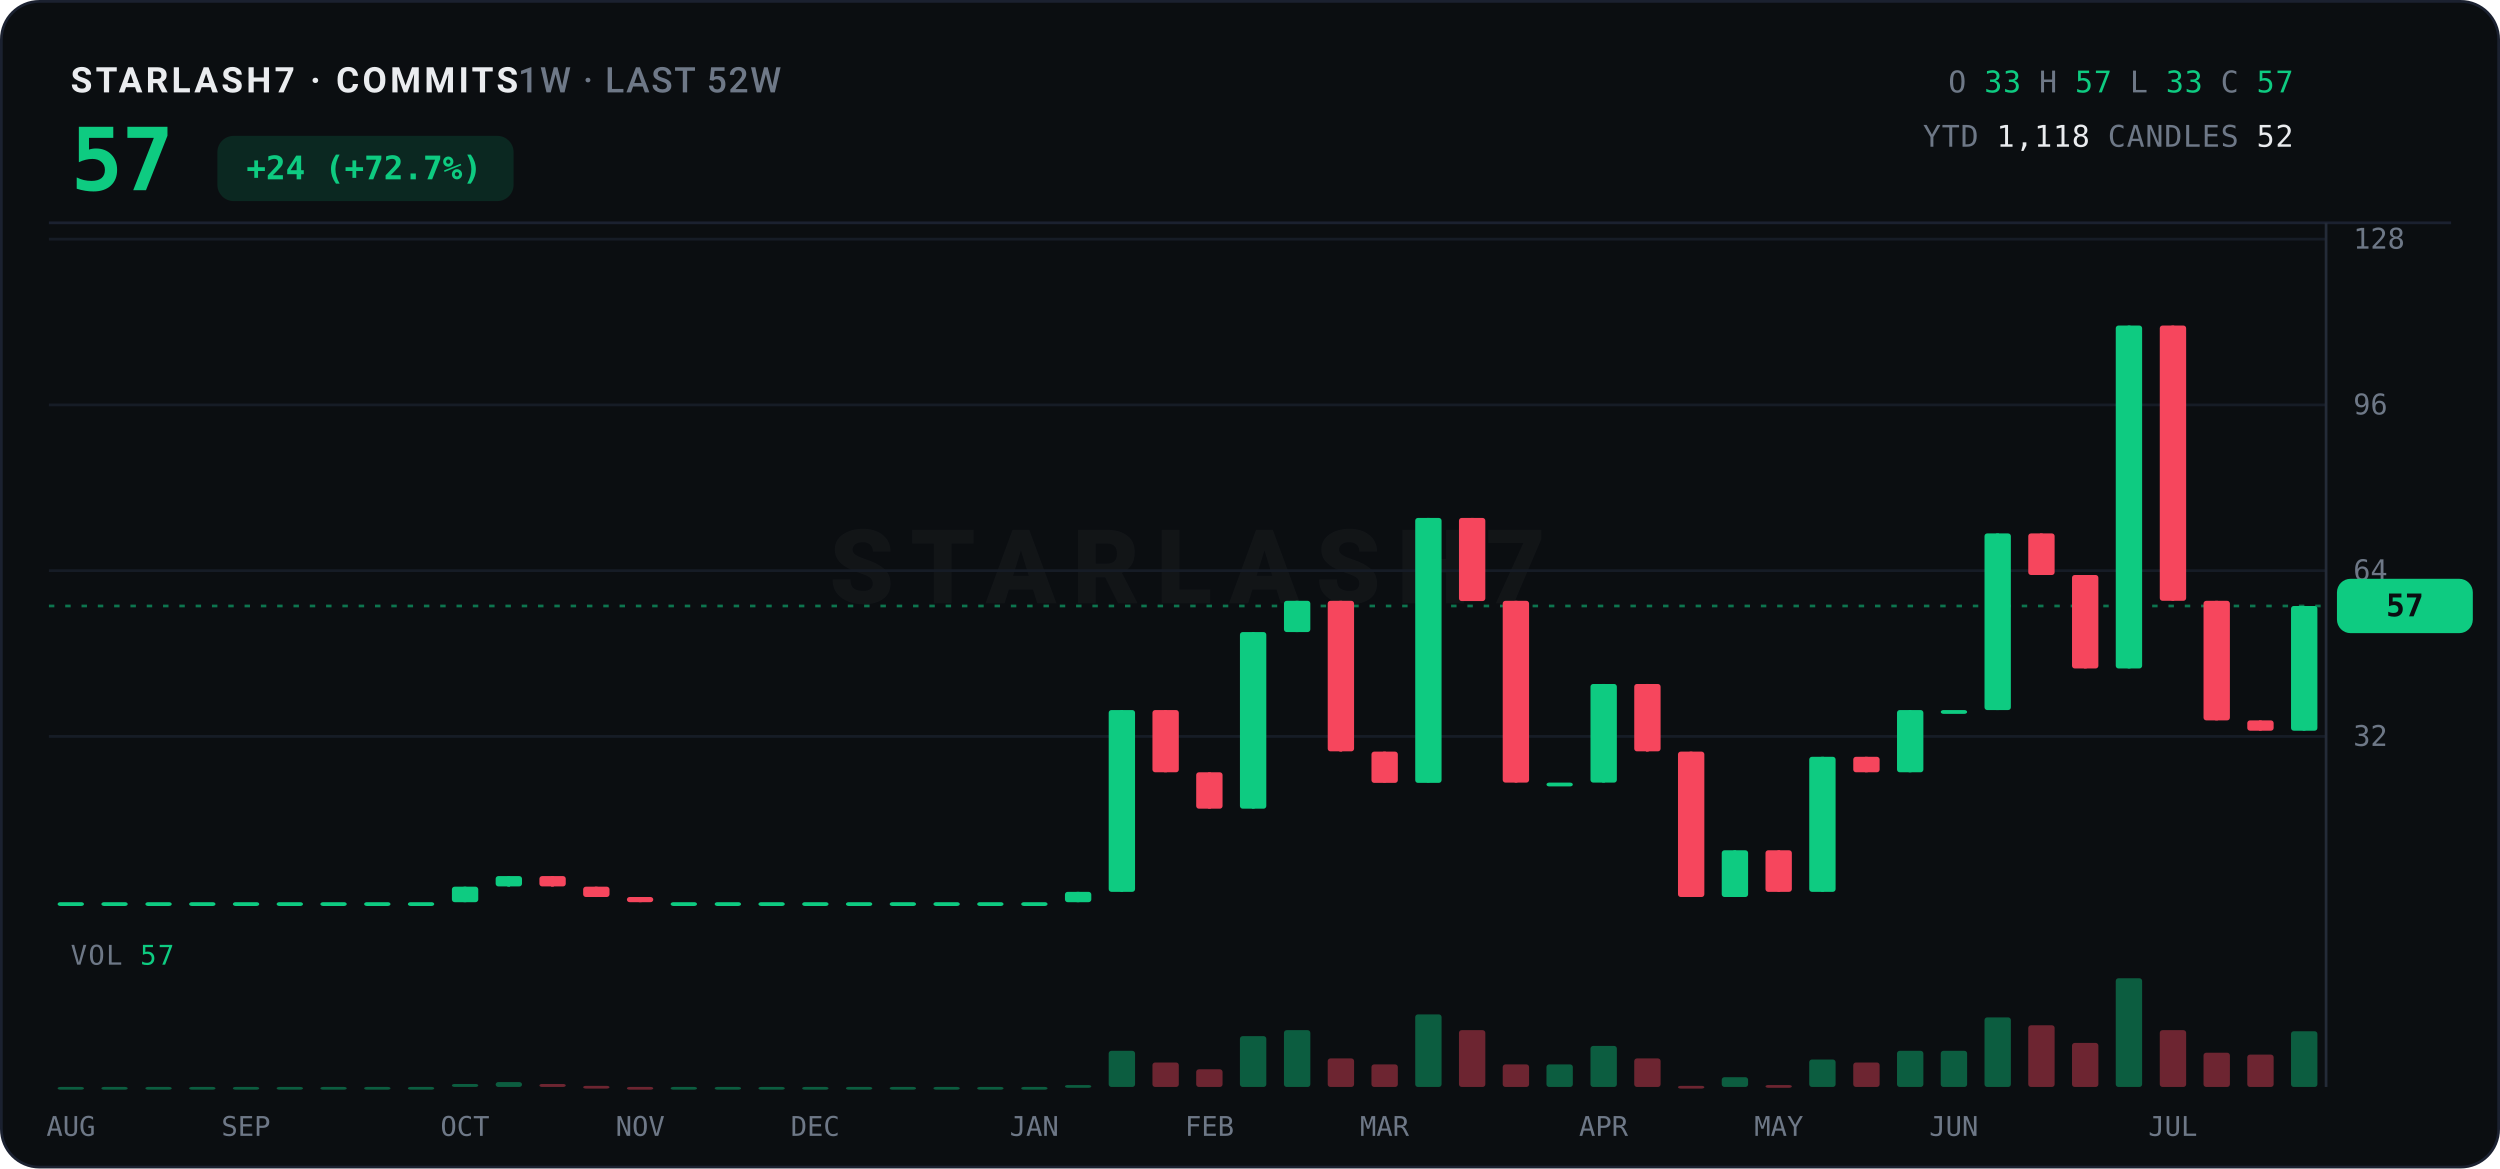
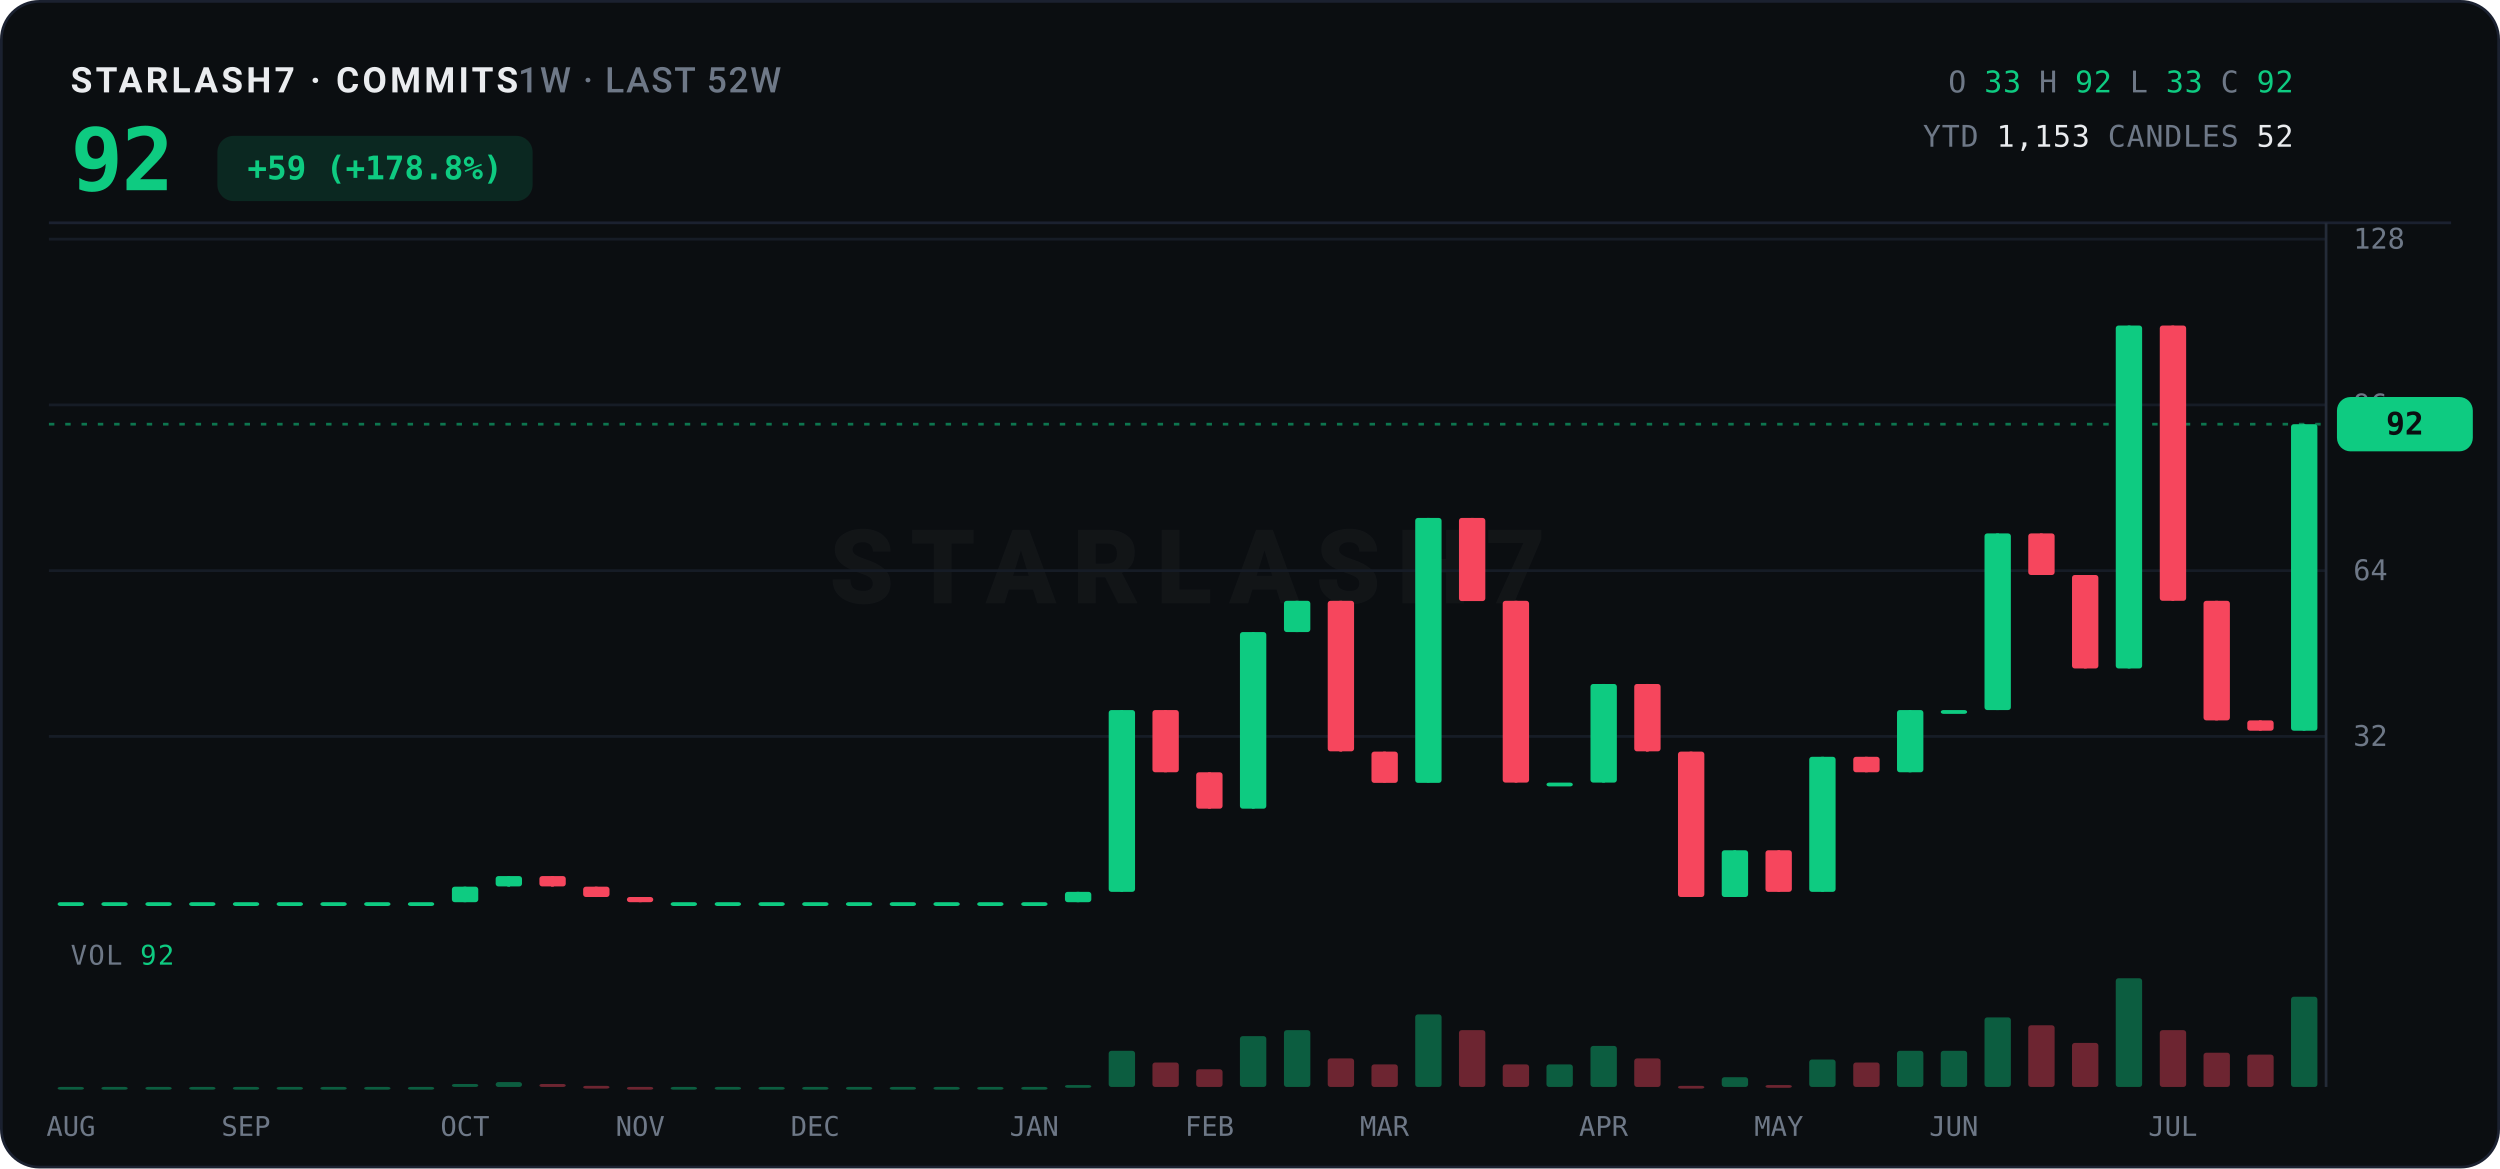
<svg xmlns="http://www.w3.org/2000/svg" width="920" height="430" viewBox="0 0 920 430">
  <rect x="0.5" y="0.5" width="919" height="429" rx="14" fill="#0B0E11" stroke="#1B2130" />
  <text x="26" y="34" font-family="ui-sans-serif,system-ui,-apple-system,'Segoe UI',Roboto,sans-serif" font-size="13" font-weight="700" letter-spacing="1.2" fill="#EAECEF">STARLASH7 · COMMITS<tspan fill="#6E7887" font-weight="500" letter-spacing="0.6">  1W · LAST 52W</tspan>
  </text>
-   <text x="26" y="70" font-family="ui-monospace,'SF Mono',SFMono-Regular,Menlo,Consolas,monospace" font-size="32" font-weight="800" fill="#0ECB81" letter-spacing="-0.5">57</text>
-   <rect x="80" y="50" width="109" height="24" rx="6" fill="#0ECB81" opacity="0.14" />
-   <text x="134" y="66" text-anchor="middle" font-family="ui-monospace,'SF Mono',SFMono-Regular,Menlo,Consolas,monospace" font-size="12" font-weight="700" fill="#0ECB81">+24 (+72.7%)</text>
+   <text x="26" y="70" font-family="ui-monospace,'SF Mono',SFMono-Regular,Menlo,Consolas,monospace" font-size="32" font-weight="800" fill="#0ECB81" letter-spacing="-0.5">92</text>
+   <rect x="80" y="50" width="116" height="24" rx="6" fill="#0ECB81" opacity="0.14" />
+   <text x="138" y="66" text-anchor="middle" font-family="ui-monospace,'SF Mono',SFMono-Regular,Menlo,Consolas,monospace" font-size="12" font-weight="700" fill="#0ECB81">+59 (+178.8%)</text>
  <text x="844" y="34" text-anchor="end" font-family="ui-monospace,'SF Mono',SFMono-Regular,Menlo,Consolas,monospace" font-size="11" letter-spacing="0.3">
    <tspan fill="#6E7887">O</tspan>
    <tspan fill="#0ECB81">33</tspan>
    <tspan fill="#6E7887">H</tspan>
-     <tspan fill="#0ECB81">57</tspan>
+     <tspan fill="#0ECB81">92</tspan>
    <tspan fill="#6E7887">L</tspan>
    <tspan fill="#0ECB81">33</tspan>
    <tspan fill="#6E7887">C</tspan>
-     <tspan fill="#0ECB81">57</tspan>
+     <tspan fill="#0ECB81">92</tspan>
  </text>
  <text x="844" y="54" text-anchor="end" font-family="ui-monospace,'SF Mono',SFMono-Regular,Menlo,Consolas,monospace" font-size="11" letter-spacing="0.3">
    <tspan fill="#6E7887">YTD</tspan>
-     <tspan fill="#EAECEF">1,118</tspan>
+     <tspan fill="#EAECEF">1,153</tspan>
    <tspan fill="#6E7887">CANDLES</tspan>
    <tspan fill="#EAECEF">52</tspan>
  </text>
  <line x1="18" y1="82" x2="902" y2="82" stroke="#1B2130" stroke-width="1" />
  <text x="437.0" y="222.0" text-anchor="middle" font-family="ui-sans-serif,system-ui,-apple-system,'Segoe UI',Roboto,sans-serif" font-size="38" font-weight="800" letter-spacing="6" fill="#EAECEF" opacity="0.035">STARLASH7</text>
  <line x1="18" y1="271.0" x2="856" y2="271.0" stroke="#161C26" stroke-width="1" />
  <text x="866" y="274.5" font-family="ui-monospace,'SF Mono',SFMono-Regular,Menlo,Consolas,monospace" font-size="10.5" fill="#6E7887">32</text>
  <line x1="18" y1="210.0" x2="856" y2="210.0" stroke="#161C26" stroke-width="1" />
  <text x="866" y="213.5" font-family="ui-monospace,'SF Mono',SFMono-Regular,Menlo,Consolas,monospace" font-size="10.5" fill="#6E7887">64</text>
  <line x1="18" y1="149.0" x2="856" y2="149.0" stroke="#161C26" stroke-width="1" />
  <text x="866" y="152.5" font-family="ui-monospace,'SF Mono',SFMono-Regular,Menlo,Consolas,monospace" font-size="10.5" fill="#6E7887">96</text>
  <line x1="18" y1="88.0" x2="856" y2="88.0" stroke="#161C26" stroke-width="1" />
  <text x="866" y="91.5" font-family="ui-monospace,'SF Mono',SFMono-Regular,Menlo,Consolas,monospace" font-size="10.5" fill="#6E7887">128</text>
  <line x1="856" y1="82" x2="856" y2="400" stroke="#242B38" stroke-width="1" />
-   <line x1="18" y1="223.0" x2="856" y2="223.0" stroke="#0ECB81" stroke-width="1" stroke-dasharray="2 4" opacity="0.55" />
-   <rect x="860" y="213.0" width="50" height="20" rx="5" fill="#0ECB81" />
-   <text x="885.0" y="226.8" text-anchor="middle" font-family="ui-monospace,'SF Mono',SFMono-Regular,Menlo,Consolas,monospace" font-size="11.5" font-weight="800" fill="#0B0E11">57</text>
+   <line x1="18" y1="156.1" x2="856" y2="156.1" stroke="#0ECB81" stroke-width="1" stroke-dasharray="2 4" opacity="0.55" />
+   <rect x="860" y="146.1" width="50" height="20" rx="5" fill="#0ECB81" />
+   <text x="885.0" y="159.9" text-anchor="middle" font-family="ui-monospace,'SF Mono',SFMono-Regular,Menlo,Consolas,monospace" font-size="11.5" font-weight="800" fill="#0B0E11">92</text>
  <line x1="26.1" y1="332.0" x2="26.1" y2="332.0" stroke="#0ECB81" stroke-width="1" />
  <rect x="21.2" y="332.0" width="9.7" height="1.4" rx="1" fill="#0ECB81" />
  <line x1="42.2" y1="332.0" x2="42.2" y2="332.0" stroke="#0ECB81" stroke-width="1" />
  <rect x="37.3" y="332.0" width="9.7" height="1.4" rx="1" fill="#0ECB81" />
  <line x1="58.3" y1="332.0" x2="58.3" y2="332.0" stroke="#0ECB81" stroke-width="1" />
  <rect x="53.5" y="332.0" width="9.7" height="1.4" rx="1" fill="#0ECB81" />
  <line x1="74.4" y1="332.0" x2="74.4" y2="332.0" stroke="#0ECB81" stroke-width="1" />
  <rect x="69.6" y="332.0" width="9.7" height="1.4" rx="1" fill="#0ECB81" />
  <line x1="90.5" y1="332.0" x2="90.5" y2="332.0" stroke="#0ECB81" stroke-width="1" />
  <rect x="85.7" y="332.0" width="9.7" height="1.4" rx="1" fill="#0ECB81" />
  <line x1="106.6" y1="332.0" x2="106.6" y2="332.0" stroke="#0ECB81" stroke-width="1" />
  <rect x="101.8" y="332.0" width="9.7" height="1.4" rx="1" fill="#0ECB81" />
  <line x1="122.8" y1="332.0" x2="122.8" y2="332.0" stroke="#0ECB81" stroke-width="1" />
  <rect x="117.9" y="332.0" width="9.7" height="1.4" rx="1" fill="#0ECB81" />
  <line x1="138.9" y1="332.0" x2="138.9" y2="332.0" stroke="#0ECB81" stroke-width="1" />
  <rect x="134.0" y="332.0" width="9.7" height="1.4" rx="1" fill="#0ECB81" />
  <line x1="155.0" y1="332.0" x2="155.0" y2="332.0" stroke="#0ECB81" stroke-width="1" />
  <rect x="150.1" y="332.0" width="9.7" height="1.4" rx="1" fill="#0ECB81" />
  <line x1="171.1" y1="326.3" x2="171.1" y2="332.0" stroke="#0ECB81" stroke-width="1" />
  <rect x="166.3" y="326.3" width="9.7" height="5.7" rx="1" fill="#0ECB81" />
  <line x1="187.2" y1="322.4" x2="187.2" y2="326.3" stroke="#0ECB81" stroke-width="1" />
  <rect x="182.4" y="322.4" width="9.7" height="3.8" rx="1" fill="#0ECB81" />
  <line x1="203.3" y1="322.4" x2="203.3" y2="326.3" stroke="#F6465D" stroke-width="1" />
  <rect x="198.5" y="322.4" width="9.7" height="3.8" rx="1" fill="#F6465D" />
  <line x1="219.4" y1="326.3" x2="219.4" y2="330.1" stroke="#F6465D" stroke-width="1" />
  <rect x="214.6" y="326.3" width="9.7" height="3.8" rx="1" fill="#F6465D" />
  <line x1="235.6" y1="330.1" x2="235.6" y2="332.0" stroke="#F6465D" stroke-width="1" />
  <rect x="230.7" y="330.1" width="9.7" height="1.9" rx="1" fill="#F6465D" />
  <line x1="251.7" y1="332.0" x2="251.7" y2="332.0" stroke="#0ECB81" stroke-width="1" />
  <rect x="246.8" y="332.0" width="9.7" height="1.4" rx="1" fill="#0ECB81" />
  <line x1="267.8" y1="332.0" x2="267.8" y2="332.0" stroke="#0ECB81" stroke-width="1" />
  <rect x="263.0" y="332.0" width="9.7" height="1.4" rx="1" fill="#0ECB81" />
  <line x1="283.9" y1="332.0" x2="283.9" y2="332.0" stroke="#0ECB81" stroke-width="1" />
  <rect x="279.1" y="332.0" width="9.7" height="1.4" rx="1" fill="#0ECB81" />
  <line x1="300.0" y1="332.0" x2="300.0" y2="332.0" stroke="#0ECB81" stroke-width="1" />
  <rect x="295.2" y="332.0" width="9.7" height="1.4" rx="1" fill="#0ECB81" />
  <line x1="316.1" y1="332.0" x2="316.1" y2="332.0" stroke="#0ECB81" stroke-width="1" />
  <rect x="311.3" y="332.0" width="9.7" height="1.4" rx="1" fill="#0ECB81" />
  <line x1="332.3" y1="332.0" x2="332.3" y2="332.0" stroke="#0ECB81" stroke-width="1" />
  <rect x="327.4" y="332.0" width="9.7" height="1.4" rx="1" fill="#0ECB81" />
  <line x1="348.4" y1="332.0" x2="348.4" y2="332.0" stroke="#0ECB81" stroke-width="1" />
  <rect x="343.5" y="332.0" width="9.7" height="1.4" rx="1" fill="#0ECB81" />
  <line x1="364.5" y1="332.0" x2="364.5" y2="332.0" stroke="#0ECB81" stroke-width="1" />
  <rect x="359.6" y="332.0" width="9.7" height="1.4" rx="1" fill="#0ECB81" />
  <line x1="380.6" y1="332.0" x2="380.6" y2="332.0" stroke="#0ECB81" stroke-width="1" />
  <rect x="375.8" y="332.0" width="9.7" height="1.4" rx="1" fill="#0ECB81" />
  <line x1="396.7" y1="328.2" x2="396.7" y2="332.0" stroke="#0ECB81" stroke-width="1" />
  <rect x="391.9" y="328.2" width="9.7" height="3.8" rx="1" fill="#0ECB81" />
  <line x1="412.8" y1="261.3" x2="412.8" y2="328.2" stroke="#0ECB81" stroke-width="1" />
  <rect x="408.0" y="261.3" width="9.7" height="66.9" rx="1" fill="#0ECB81" />
  <line x1="428.9" y1="261.3" x2="428.9" y2="284.2" stroke="#F6465D" stroke-width="1" />
  <rect x="424.1" y="261.3" width="9.7" height="22.9" rx="1" fill="#F6465D" />
  <line x1="445.1" y1="284.2" x2="445.1" y2="297.6" stroke="#F6465D" stroke-width="1" />
  <rect x="440.2" y="284.2" width="9.7" height="13.4" rx="1" fill="#F6465D" />
  <line x1="461.2" y1="232.6" x2="461.2" y2="297.6" stroke="#0ECB81" stroke-width="1" />
  <rect x="456.3" y="232.6" width="9.7" height="65.0" rx="1" fill="#0ECB81" />
  <line x1="477.3" y1="221.1" x2="477.3" y2="232.6" stroke="#0ECB81" stroke-width="1" />
  <rect x="472.5" y="221.1" width="9.7" height="11.5" rx="1" fill="#0ECB81" />
  <line x1="493.4" y1="221.1" x2="493.4" y2="276.6" stroke="#F6465D" stroke-width="1" />
  <rect x="488.6" y="221.1" width="9.7" height="55.4" rx="1" fill="#F6465D" />
  <line x1="509.5" y1="276.6" x2="509.5" y2="288.0" stroke="#F6465D" stroke-width="1" />
  <rect x="504.7" y="276.6" width="9.7" height="11.5" rx="1" fill="#F6465D" />
  <line x1="525.6" y1="190.6" x2="525.6" y2="288.0" stroke="#0ECB81" stroke-width="1" />
  <rect x="520.8" y="190.6" width="9.7" height="97.5" rx="1" fill="#0ECB81" />
  <line x1="541.8" y1="190.6" x2="541.8" y2="221.1" stroke="#F6465D" stroke-width="1" />
  <rect x="536.9" y="190.6" width="9.7" height="30.6" rx="1" fill="#F6465D" />
  <line x1="557.9" y1="221.1" x2="557.9" y2="288.0" stroke="#F6465D" stroke-width="1" />
  <rect x="553.0" y="221.1" width="9.7" height="66.9" rx="1" fill="#F6465D" />
  <line x1="574.0" y1="288.0" x2="574.0" y2="288.0" stroke="#0ECB81" stroke-width="1" />
  <rect x="569.1" y="288.0" width="9.7" height="1.4" rx="1" fill="#0ECB81" />
  <line x1="590.1" y1="251.7" x2="590.1" y2="288.0" stroke="#0ECB81" stroke-width="1" />
  <rect x="585.3" y="251.7" width="9.7" height="36.3" rx="1" fill="#0ECB81" />
  <line x1="606.2" y1="251.7" x2="606.2" y2="276.6" stroke="#F6465D" stroke-width="1" />
  <rect x="601.4" y="251.7" width="9.7" height="24.8" rx="1" fill="#F6465D" />
  <line x1="622.3" y1="276.6" x2="622.3" y2="330.1" stroke="#F6465D" stroke-width="1" />
  <rect x="617.5" y="276.6" width="9.7" height="53.5" rx="1" fill="#F6465D" />
  <line x1="638.4" y1="312.9" x2="638.4" y2="330.1" stroke="#0ECB81" stroke-width="1" />
  <rect x="633.6" y="312.9" width="9.7" height="17.2" rx="1" fill="#0ECB81" />
  <line x1="654.6" y1="312.9" x2="654.6" y2="328.2" stroke="#F6465D" stroke-width="1" />
  <rect x="649.7" y="312.9" width="9.7" height="15.3" rx="1" fill="#F6465D" />
  <line x1="670.7" y1="278.5" x2="670.7" y2="328.2" stroke="#0ECB81" stroke-width="1" />
  <rect x="665.8" y="278.5" width="9.7" height="49.7" rx="1" fill="#0ECB81" />
  <line x1="686.8" y1="278.5" x2="686.8" y2="284.2" stroke="#F6465D" stroke-width="1" />
  <rect x="682.0" y="278.5" width="9.7" height="5.7" rx="1" fill="#F6465D" />
  <line x1="702.9" y1="261.3" x2="702.9" y2="284.2" stroke="#0ECB81" stroke-width="1" />
  <rect x="698.1" y="261.3" width="9.7" height="22.9" rx="1" fill="#0ECB81" />
  <line x1="719.0" y1="261.3" x2="719.0" y2="261.3" stroke="#0ECB81" stroke-width="1" />
  <rect x="714.2" y="261.3" width="9.7" height="1.4" rx="1" fill="#0ECB81" />
  <line x1="735.1" y1="196.3" x2="735.1" y2="261.3" stroke="#0ECB81" stroke-width="1" />
  <rect x="730.3" y="196.3" width="9.7" height="65.0" rx="1" fill="#0ECB81" />
  <line x1="751.2" y1="196.3" x2="751.2" y2="211.6" stroke="#F6465D" stroke-width="1" />
  <rect x="746.4" y="196.3" width="9.7" height="15.3" rx="1" fill="#F6465D" />
  <line x1="767.4" y1="211.6" x2="767.4" y2="246.0" stroke="#F6465D" stroke-width="1" />
  <rect x="762.5" y="211.6" width="9.7" height="34.4" rx="1" fill="#F6465D" />
  <line x1="783.5" y1="119.8" x2="783.5" y2="246.0" stroke="#0ECB81" stroke-width="1" />
  <rect x="778.6" y="119.8" width="9.7" height="126.2" rx="1" fill="#0ECB81" />
  <line x1="799.6" y1="119.8" x2="799.6" y2="221.1" stroke="#F6465D" stroke-width="1" />
  <rect x="794.8" y="119.8" width="9.7" height="101.3" rx="1" fill="#F6465D" />
  <line x1="815.7" y1="221.1" x2="815.7" y2="265.1" stroke="#F6465D" stroke-width="1" />
  <rect x="810.9" y="221.1" width="9.7" height="44.0" rx="1" fill="#F6465D" />
  <line x1="831.8" y1="265.1" x2="831.8" y2="268.9" stroke="#F6465D" stroke-width="1" />
  <rect x="827.0" y="265.1" width="9.7" height="3.8" rx="1" fill="#F6465D" />
-   <line x1="847.9" y1="223.0" x2="847.9" y2="268.9" stroke="#0ECB81" stroke-width="1" />
-   <rect x="843.1" y="223.0" width="9.7" height="45.9" rx="1" fill="#0ECB81" />
-   <text x="26" y="355" font-family="ui-monospace,'SF Mono',SFMono-Regular,Menlo,Consolas,monospace" font-size="10" letter-spacing="0.5" fill="#6E7887">VOL <tspan fill="#0ECB81">57</tspan>
+   <line x1="847.9" y1="156.1" x2="847.9" y2="268.9" stroke="#0ECB81" stroke-width="1" />
+   <rect x="843.1" y="156.1" width="9.7" height="112.8" rx="1" fill="#0ECB81" />
+   <text x="26" y="355" font-family="ui-monospace,'SF Mono',SFMono-Regular,Menlo,Consolas,monospace" font-size="10" letter-spacing="0.5" fill="#6E7887">VOL <tspan fill="#0ECB81">92</tspan>
  </text>
  <rect x="21.2" y="400.0" width="9.7" height="1.0" rx="1" fill="#0ECB81" opacity="0.42" />
  <rect x="37.3" y="400.0" width="9.7" height="1.0" rx="1" fill="#0ECB81" opacity="0.42" />
  <rect x="53.5" y="400.0" width="9.7" height="1.0" rx="1" fill="#0ECB81" opacity="0.42" />
  <rect x="69.6" y="400.0" width="9.7" height="1.0" rx="1" fill="#0ECB81" opacity="0.42" />
  <rect x="85.7" y="400.0" width="9.7" height="1.0" rx="1" fill="#0ECB81" opacity="0.42" />
  <rect x="101.8" y="400.0" width="9.7" height="1.0" rx="1" fill="#0ECB81" opacity="0.42" />
  <rect x="117.9" y="400.0" width="9.7" height="1.0" rx="1" fill="#0ECB81" opacity="0.42" />
  <rect x="134.0" y="400.0" width="9.7" height="1.0" rx="1" fill="#0ECB81" opacity="0.42" />
  <rect x="150.1" y="400.0" width="9.7" height="1.0" rx="1" fill="#0ECB81" opacity="0.42" />
  <rect x="166.3" y="398.9" width="9.7" height="1.1" rx="1" fill="#0ECB81" opacity="0.42" />
  <rect x="182.4" y="398.2" width="9.7" height="1.8" rx="1" fill="#0ECB81" opacity="0.42" />
  <rect x="198.5" y="398.9" width="9.7" height="1.1" rx="1" fill="#F6465D" opacity="0.42" />
  <rect x="214.6" y="399.6" width="9.7" height="1.0" rx="1" fill="#F6465D" opacity="0.42" />
  <rect x="230.7" y="400.0" width="9.7" height="1.0" rx="1" fill="#F6465D" opacity="0.42" />
  <rect x="246.8" y="400.0" width="9.7" height="1.0" rx="1" fill="#0ECB81" opacity="0.42" />
  <rect x="263.0" y="400.0" width="9.7" height="1.0" rx="1" fill="#0ECB81" opacity="0.42" />
  <rect x="279.1" y="400.0" width="9.7" height="1.0" rx="1" fill="#0ECB81" opacity="0.42" />
  <rect x="295.2" y="400.0" width="9.7" height="1.0" rx="1" fill="#0ECB81" opacity="0.42" />
  <rect x="311.3" y="400.0" width="9.7" height="1.0" rx="1" fill="#0ECB81" opacity="0.42" />
  <rect x="327.4" y="400.0" width="9.7" height="1.0" rx="1" fill="#0ECB81" opacity="0.42" />
  <rect x="343.5" y="400.0" width="9.7" height="1.0" rx="1" fill="#0ECB81" opacity="0.42" />
  <rect x="359.6" y="400.0" width="9.7" height="1.0" rx="1" fill="#0ECB81" opacity="0.42" />
  <rect x="375.8" y="400.0" width="9.7" height="1.0" rx="1" fill="#0ECB81" opacity="0.42" />
  <rect x="391.9" y="399.3" width="9.7" height="1.0" rx="1" fill="#0ECB81" opacity="0.42" />
  <rect x="408.0" y="386.7" width="9.7" height="13.3" rx="1" fill="#0ECB81" opacity="0.42" />
  <rect x="424.1" y="391.0" width="9.7" height="9.0" rx="1" fill="#F6465D" opacity="0.42" />
  <rect x="440.2" y="393.5" width="9.7" height="6.5" rx="1" fill="#F6465D" opacity="0.42" />
  <rect x="456.3" y="381.3" width="9.7" height="18.7" rx="1" fill="#0ECB81" opacity="0.42" />
  <rect x="472.5" y="379.1" width="9.7" height="20.9" rx="1" fill="#0ECB81" opacity="0.42" />
  <rect x="488.6" y="389.5" width="9.7" height="10.5" rx="1" fill="#F6465D" opacity="0.42" />
  <rect x="504.7" y="391.7" width="9.7" height="8.3" rx="1" fill="#F6465D" opacity="0.42" />
  <rect x="520.8" y="373.3" width="9.7" height="26.7" rx="1" fill="#0ECB81" opacity="0.42" />
  <rect x="536.9" y="379.1" width="9.7" height="20.9" rx="1" fill="#F6465D" opacity="0.42" />
  <rect x="553.0" y="391.7" width="9.7" height="8.3" rx="1" fill="#F6465D" opacity="0.42" />
  <rect x="569.1" y="391.7" width="9.7" height="8.3" rx="1" fill="#0ECB81" opacity="0.42" />
  <rect x="585.3" y="384.9" width="9.7" height="15.1" rx="1" fill="#0ECB81" opacity="0.42" />
  <rect x="601.4" y="389.5" width="9.7" height="10.5" rx="1" fill="#F6465D" opacity="0.42" />
  <rect x="617.5" y="399.6" width="9.7" height="1.0" rx="1" fill="#F6465D" opacity="0.42" />
  <rect x="633.6" y="396.4" width="9.7" height="3.6" rx="1" fill="#0ECB81" opacity="0.42" />
  <rect x="649.7" y="399.3" width="9.7" height="1.0" rx="1" fill="#F6465D" opacity="0.42" />
  <rect x="665.8" y="389.9" width="9.7" height="10.1" rx="1" fill="#0ECB81" opacity="0.42" />
  <rect x="682.0" y="391.0" width="9.7" height="9.0" rx="1" fill="#F6465D" opacity="0.42" />
  <rect x="698.1" y="386.7" width="9.7" height="13.3" rx="1" fill="#0ECB81" opacity="0.42" />
  <rect x="714.2" y="386.7" width="9.7" height="13.3" rx="1" fill="#0ECB81" opacity="0.42" />
  <rect x="730.3" y="374.4" width="9.7" height="25.6" rx="1" fill="#0ECB81" opacity="0.42" />
  <rect x="746.4" y="377.3" width="9.7" height="22.7" rx="1" fill="#F6465D" opacity="0.42" />
  <rect x="762.5" y="383.8" width="9.7" height="16.2" rx="1" fill="#F6465D" opacity="0.42" />
  <rect x="778.6" y="360.0" width="9.7" height="40.0" rx="1" fill="#0ECB81" opacity="0.42" />
  <rect x="794.8" y="379.1" width="9.7" height="20.9" rx="1" fill="#F6465D" opacity="0.42" />
  <rect x="810.9" y="387.4" width="9.7" height="12.6" rx="1" fill="#F6465D" opacity="0.42" />
  <rect x="827.0" y="388.1" width="9.7" height="11.9" rx="1" fill="#F6465D" opacity="0.42" />
-   <rect x="843.1" y="379.5" width="9.7" height="20.5" rx="1" fill="#0ECB81" opacity="0.42" />
+   <rect x="843.1" y="366.8" width="9.7" height="33.2" rx="1" fill="#0ECB81" opacity="0.42" />
  <text x="26.1" y="418" text-anchor="middle" font-family="ui-monospace,'SF Mono',SFMono-Regular,Menlo,Consolas,monospace" font-size="10" fill="#6E7887">AUG</text>
  <text x="90.5" y="418" text-anchor="middle" font-family="ui-monospace,'SF Mono',SFMono-Regular,Menlo,Consolas,monospace" font-size="10" fill="#6E7887">SEP</text>
  <text x="171.1" y="418" text-anchor="middle" font-family="ui-monospace,'SF Mono',SFMono-Regular,Menlo,Consolas,monospace" font-size="10" fill="#6E7887">OCT</text>
  <text x="235.6" y="418" text-anchor="middle" font-family="ui-monospace,'SF Mono',SFMono-Regular,Menlo,Consolas,monospace" font-size="10" fill="#6E7887">NOV</text>
  <text x="300.0" y="418" text-anchor="middle" font-family="ui-monospace,'SF Mono',SFMono-Regular,Menlo,Consolas,monospace" font-size="10" fill="#6E7887">DEC</text>
  <text x="380.6" y="418" text-anchor="middle" font-family="ui-monospace,'SF Mono',SFMono-Regular,Menlo,Consolas,monospace" font-size="10" fill="#6E7887">JAN</text>
  <text x="445.1" y="418" text-anchor="middle" font-family="ui-monospace,'SF Mono',SFMono-Regular,Menlo,Consolas,monospace" font-size="10" fill="#6E7887">FEB</text>
  <text x="509.5" y="418" text-anchor="middle" font-family="ui-monospace,'SF Mono',SFMono-Regular,Menlo,Consolas,monospace" font-size="10" fill="#6E7887">MAR</text>
  <text x="590.1" y="418" text-anchor="middle" font-family="ui-monospace,'SF Mono',SFMono-Regular,Menlo,Consolas,monospace" font-size="10" fill="#6E7887">APR</text>
  <text x="654.6" y="418" text-anchor="middle" font-family="ui-monospace,'SF Mono',SFMono-Regular,Menlo,Consolas,monospace" font-size="10" fill="#6E7887">MAY</text>
  <text x="719.0" y="418" text-anchor="middle" font-family="ui-monospace,'SF Mono',SFMono-Regular,Menlo,Consolas,monospace" font-size="10" fill="#6E7887">JUN</text>
  <text x="799.6" y="418" text-anchor="middle" font-family="ui-monospace,'SF Mono',SFMono-Regular,Menlo,Consolas,monospace" font-size="10" fill="#6E7887">JUL</text>
</svg>
